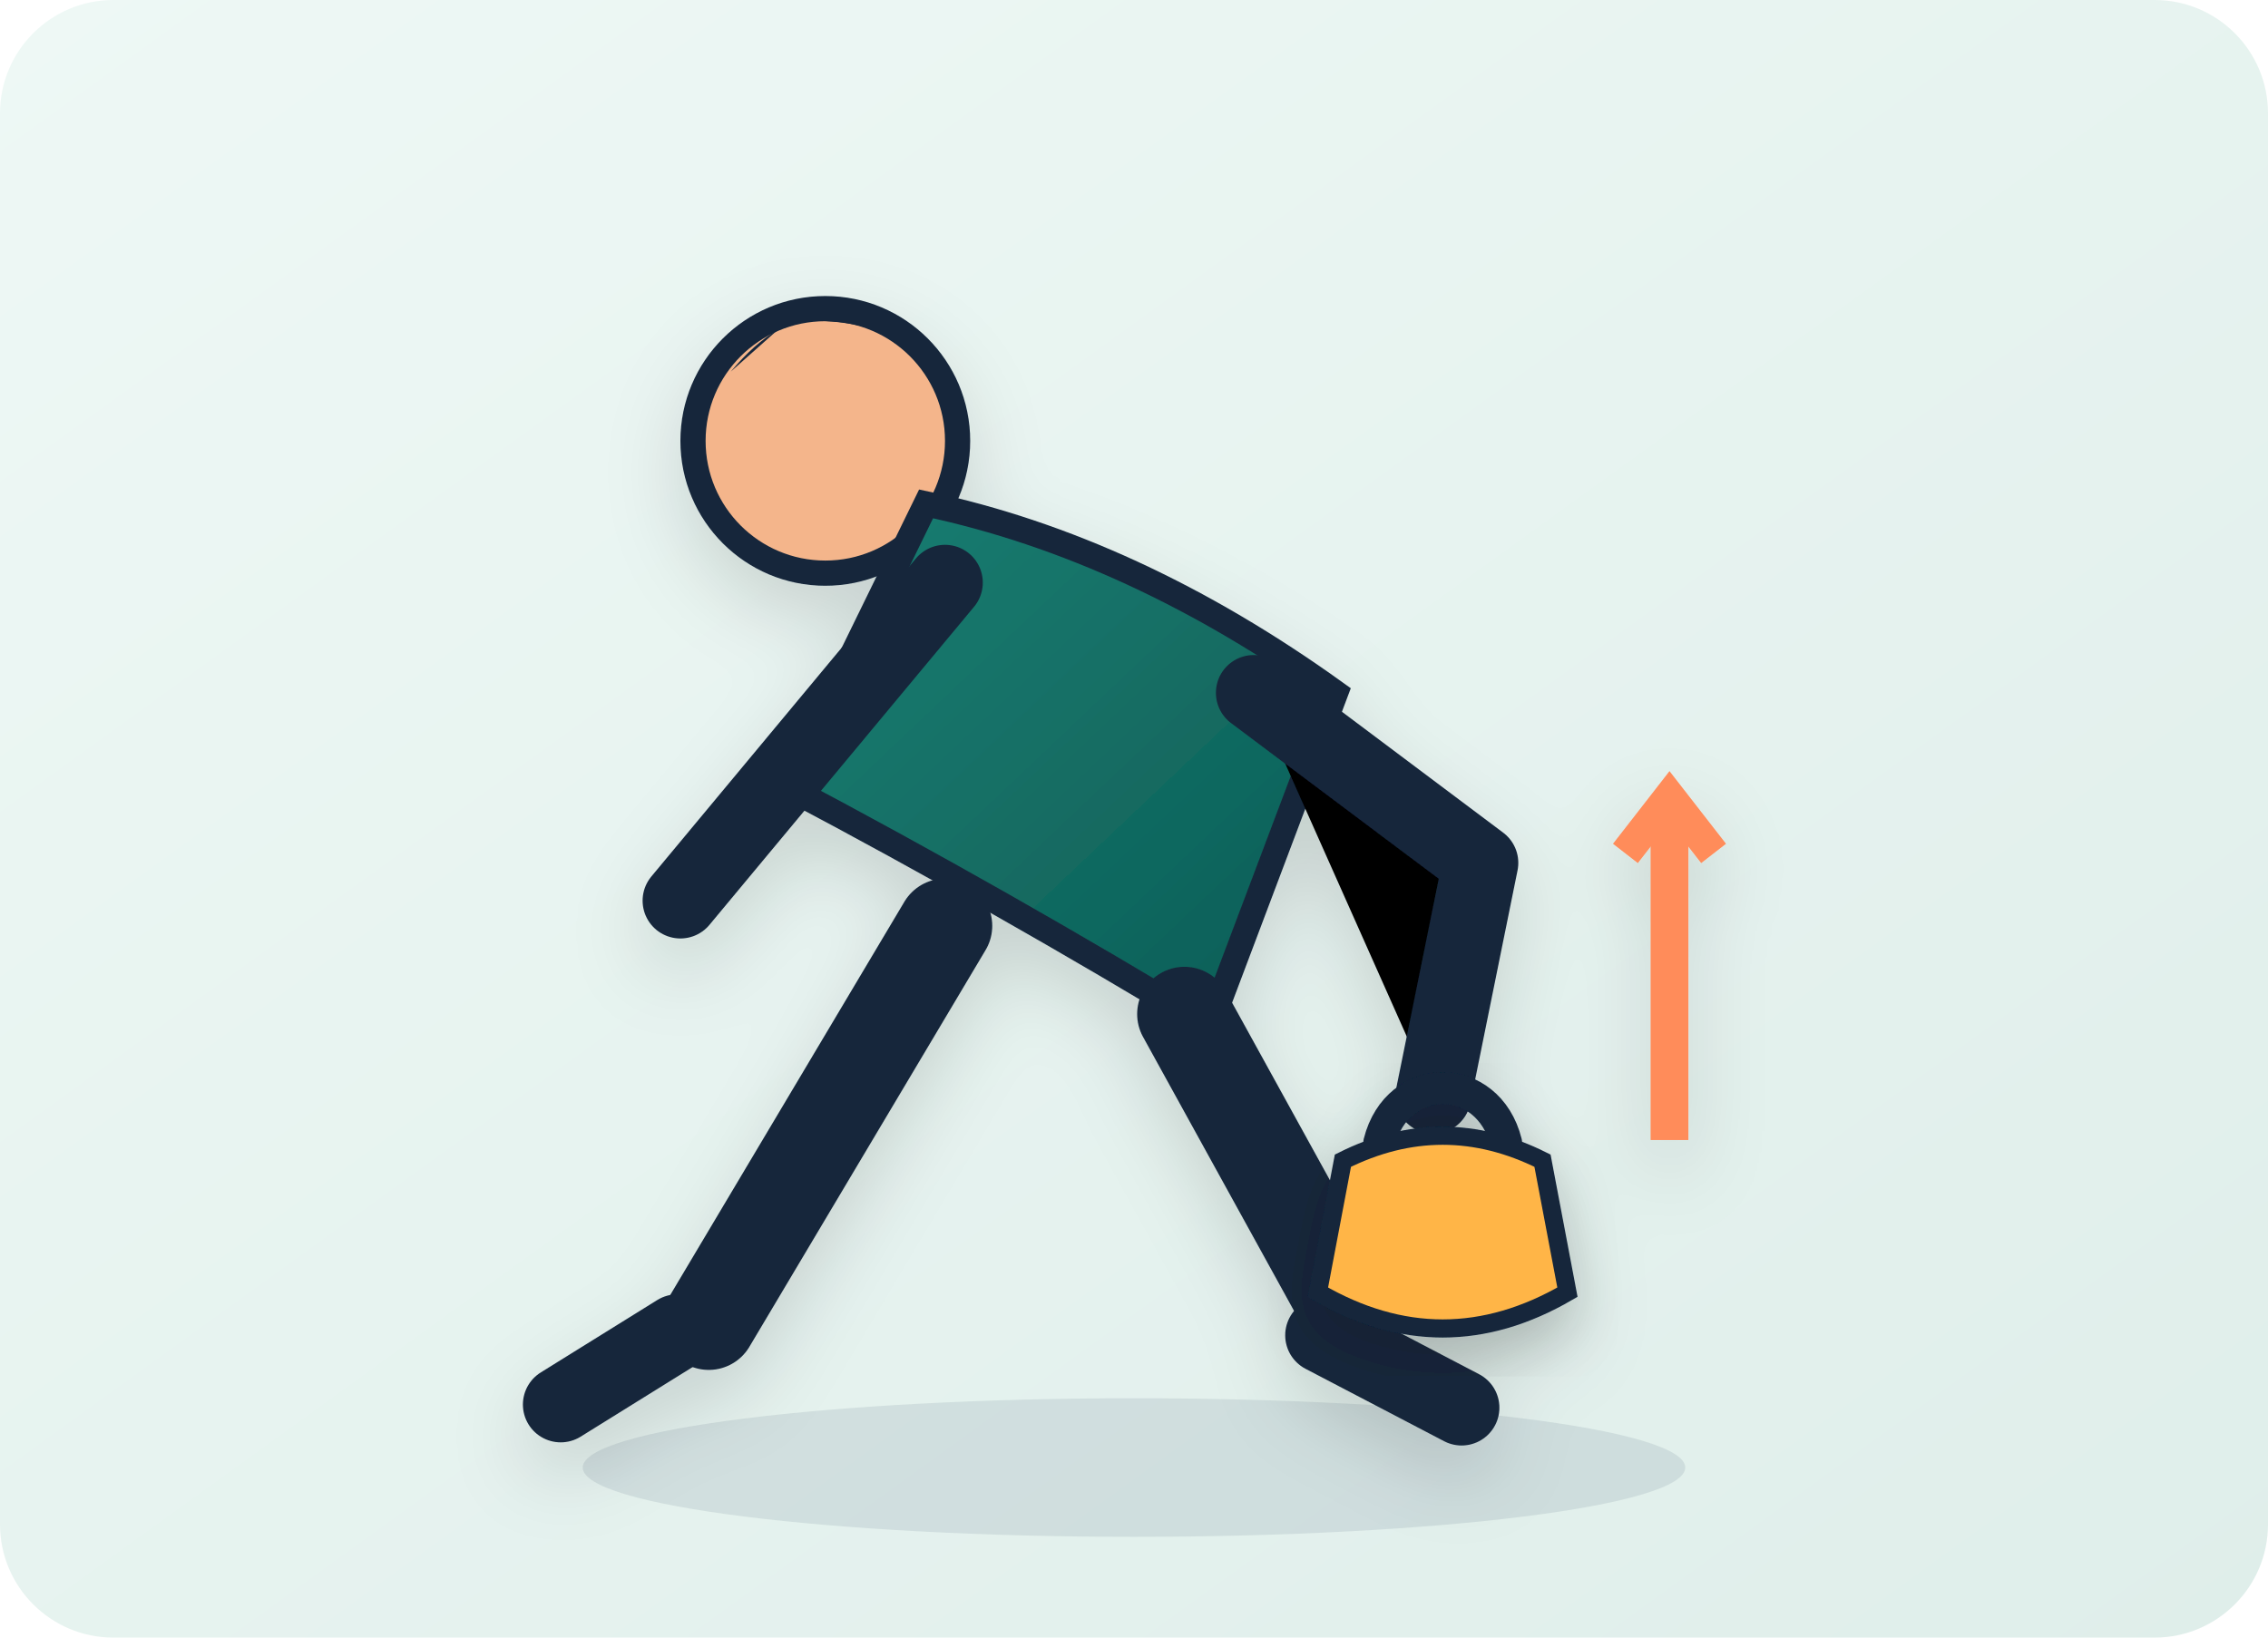
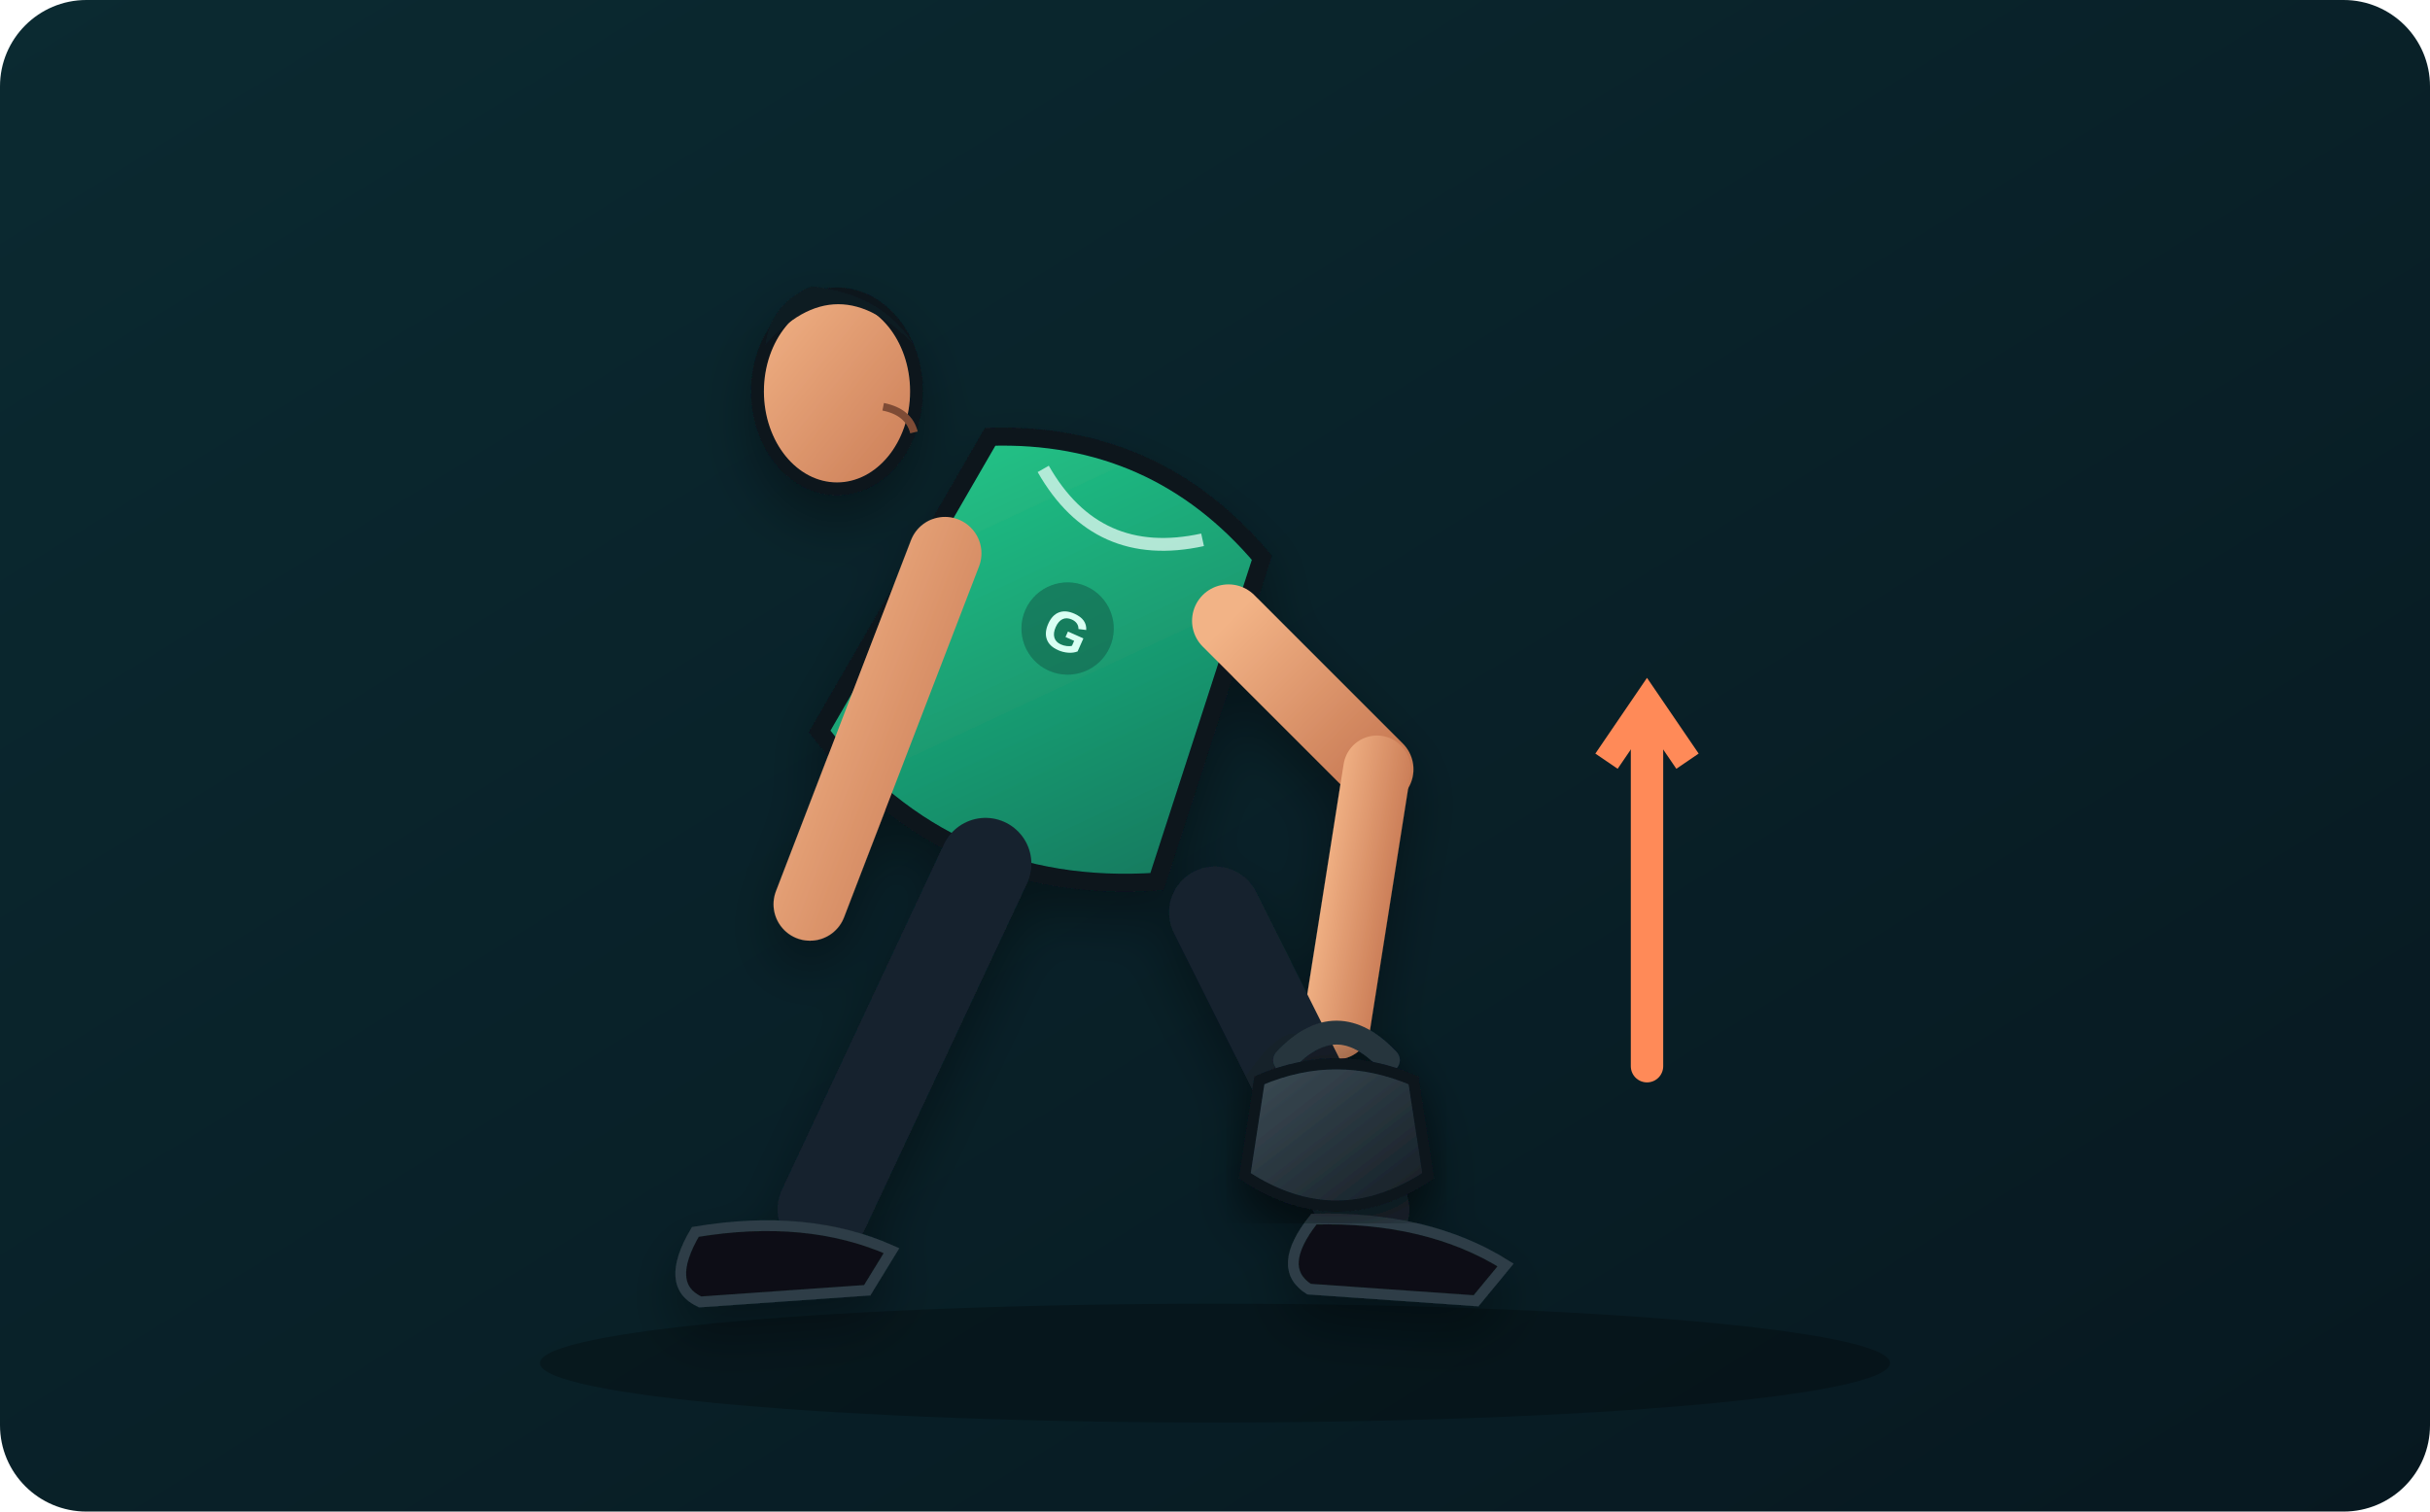
- <svg xmlns="http://www.w3.org/2000/svg" viewBox="0 0 720 520" role="img" aria-labelledby="title desc">
+ <svg xmlns="http://www.w3.org/2000/svg" viewBox="0 0 900 560" role="img" aria-labelledby="t d">
  <defs>
    <linearGradient id="bg" x1="0" y1="0" x2="1" y2="1">
-       <stop offset="0%" stop-color="#eef8f5" />
-       <stop offset="100%" stop-color="#dfeeea" />
+       <stop offset="0" stop-color="#0b2a31" />
+       <stop offset="1" stop-color="#071820" />
    </linearGradient>
    <linearGradient id="shirt" x1="0" y1="0" x2="1" y2="1">
-       <stop offset="0%" stop-color="#177f73" />
-       <stop offset="100%" stop-color="#0e5c55" />
+       <stop offset="0" stop-color="#24c98a" />
+       <stop offset="1" stop-color="#11765d" />
    </linearGradient>
-     <filter id="shadow" x="-20%" y="-20%" width="140%" height="140%">
-       <feDropShadow dx="0" dy="10" stdDeviation="12" flood-opacity=".14" />
+     <linearGradient id="skin" x1="0" y1="0" x2="1" y2="1">
+       <stop offset="0" stop-color="#f2b386" />
+       <stop offset="1" stop-color="#c97b55" />
+     </linearGradient>
+     <linearGradient id="bell" x1="0" y1="0" x2="1" y2="1">
+       <stop offset="0" stop-color="#3d4d57" />
+       <stop offset="1" stop-color="#141d24" />
+     </linearGradient>
+     <filter id="shadow">
+       <feDropShadow dx="0" dy="10" stdDeviation="10" flood-color="#000" flood-opacity=".35" />
    </filter>
  </defs>
-   <rect width="720" height="520" rx="36" fill="url(#bg)" />
-   <ellipse cx="360" cy="466" rx="175" ry="22" fill="#17324d" opacity=".10" />
+   <rect width="900" height="560" rx="32" fill="url(#bg)" />
+   <ellipse cx="450" cy="505" rx="250" ry="22" fill="#000" opacity=".25" />
  <g filter="url(#shadow)">
-     <circle cx="262" cy="140" r="42" fill="#f4b58b" stroke="#14263b" stroke-width="8" />
-     <path d="M232 118 Q262 82 296 118 Q284 100 250 102Z" fill="#14263b" />
-     <path d="M294 160 Q360 174 424 220 L384 326 Q318 286 250 250 Z" fill="url(#shirt)" stroke="#14263b" stroke-width="8" />
-     <path d="M300 185 L216 286" stroke="#14263b" stroke-width="24" stroke-linecap="round" />
-     <path d="M398 220 L470 274 L455 348" stroke="#14263b" stroke-width="24" stroke-linecap="round" stroke-linejoin="round" />
-     <path d="M300 294 L225 420" stroke="#14263b" stroke-width="30" stroke-linecap="round" />
-     <path d="M376 322 L430 420" stroke="#14263b" stroke-width="30" stroke-linecap="round" />
-     <path d="M215 423 L178 446" stroke="#14263b" stroke-width="24" stroke-linecap="round" />
-     <path d="M420 424 L464 447" stroke="#14263b" stroke-width="24" stroke-linecap="round" />
-     <g transform="translate(458 370) scale(0.72)" filter="url(#shadow)">
-       <path d="M-28 -10 C-20 -42,20 -42,28 -10" fill="none" stroke="#14263b" stroke-width="14" stroke-linecap="round" />
-       <path d="M-44 -2 Q0 -24 44 -2 L55 56 Q0 88 -55 56 Z" fill="#ffb547" stroke="#14263b" stroke-width="8" />
+     <g transform="translate(310 145) scale(0.95)">
+       <ellipse cx="0" cy="0" rx="31" ry="38" fill="url(#skin)" stroke="#08151d" stroke-width="5" />
+       <path d="M-28 -18 Q0 -50 30 -18 Q18 -38 -10 -41 Q-26 -34 -28 -18Z" fill="#111b22" />
+       <path d="M18 6 q10 2 12 10" stroke="#7e4b35" stroke-width="3" fill="none" />
    </g>
-     <path d="M530 362 L530 255" stroke="#ff8c5a" stroke-width="12" />
-     <path d="M516 271 L530 253 L544 271" fill="none" stroke="#ff8c5a" stroke-width="10" />
+     <g transform="translate(390 245) rotate(24) scale(0.95)">
+       <path d="M-58 -70 Q0 -98 58 -70 L72 62 Q0 100 -72 62 Z" fill="url(#shirt)" stroke="#08151d" stroke-width="7" />
+       <path d="M-34 -67 Q0 -42 34 -67" fill="none" stroke="#d7f6ec" stroke-width="5" opacity=".8" />
+       <circle cx="0" cy="-14" r="18" fill="#0f5c49" opacity=".55" />
+       <text x="0" y="-5" text-anchor="middle" font-family="Arial" font-size="22" font-weight="900" fill="#d9fff3">G</text>
+     </g>
+     <path d="M350 205 L300 335" stroke="url(#skin)" stroke-width="27" stroke-linecap="round" />
+     <path d="M455 230 L510 285" stroke="url(#skin)" stroke-width="27" stroke-linecap="round" />
+     <path d="M510 285 L495 380" stroke="url(#skin)" stroke-width="25" stroke-linecap="round" />
+     <path d="M365 320 L305 448" stroke="#17242e" stroke-width="34" stroke-linecap="round" />
+     <path d="M450 338 L505 448" stroke="#17242e" stroke-width="34" stroke-linecap="round" />
+     <g transform="translate(292 462) rotate(-4)">
+       <path d="M-34 -8 Q8 -12 38 4 L28 18 H-34 Q-47 11 -34 -8Z" fill="#0b1015" stroke="#2d3c46" stroke-width="4" />
+     </g>
+     <g transform="translate(520 462) rotate(4)">
+       <path d="M-34 -8 Q8 -12 38 4 L28 18 H-34 Q-47 11 -34 -8Z" fill="#0b1015" stroke="#2d3c46" stroke-width="4" />
+     </g>
+     <g transform="translate(495 405) scale(0.68)" filter="url(#shadow)">
+       <path d="M-28 -18 Q0 -48 28 -18" fill="none" stroke="#26343d" stroke-width="13" stroke-linecap="round" />
+       <path d="M-42 -7 Q0 -25 42 -7 L50 45 Q0 78 -50 45Z" fill="url(#bell)" stroke="#08151d" stroke-width="6" />
+     </g>
  </g>
+   <path d="M610 395 L610 265" stroke="#ff8a58" stroke-width="12" stroke-linecap="round" />
+   <path d="M595 282 L610 260 L625 282" fill="none" stroke="#ff8a58" stroke-width="10" />
</svg>
